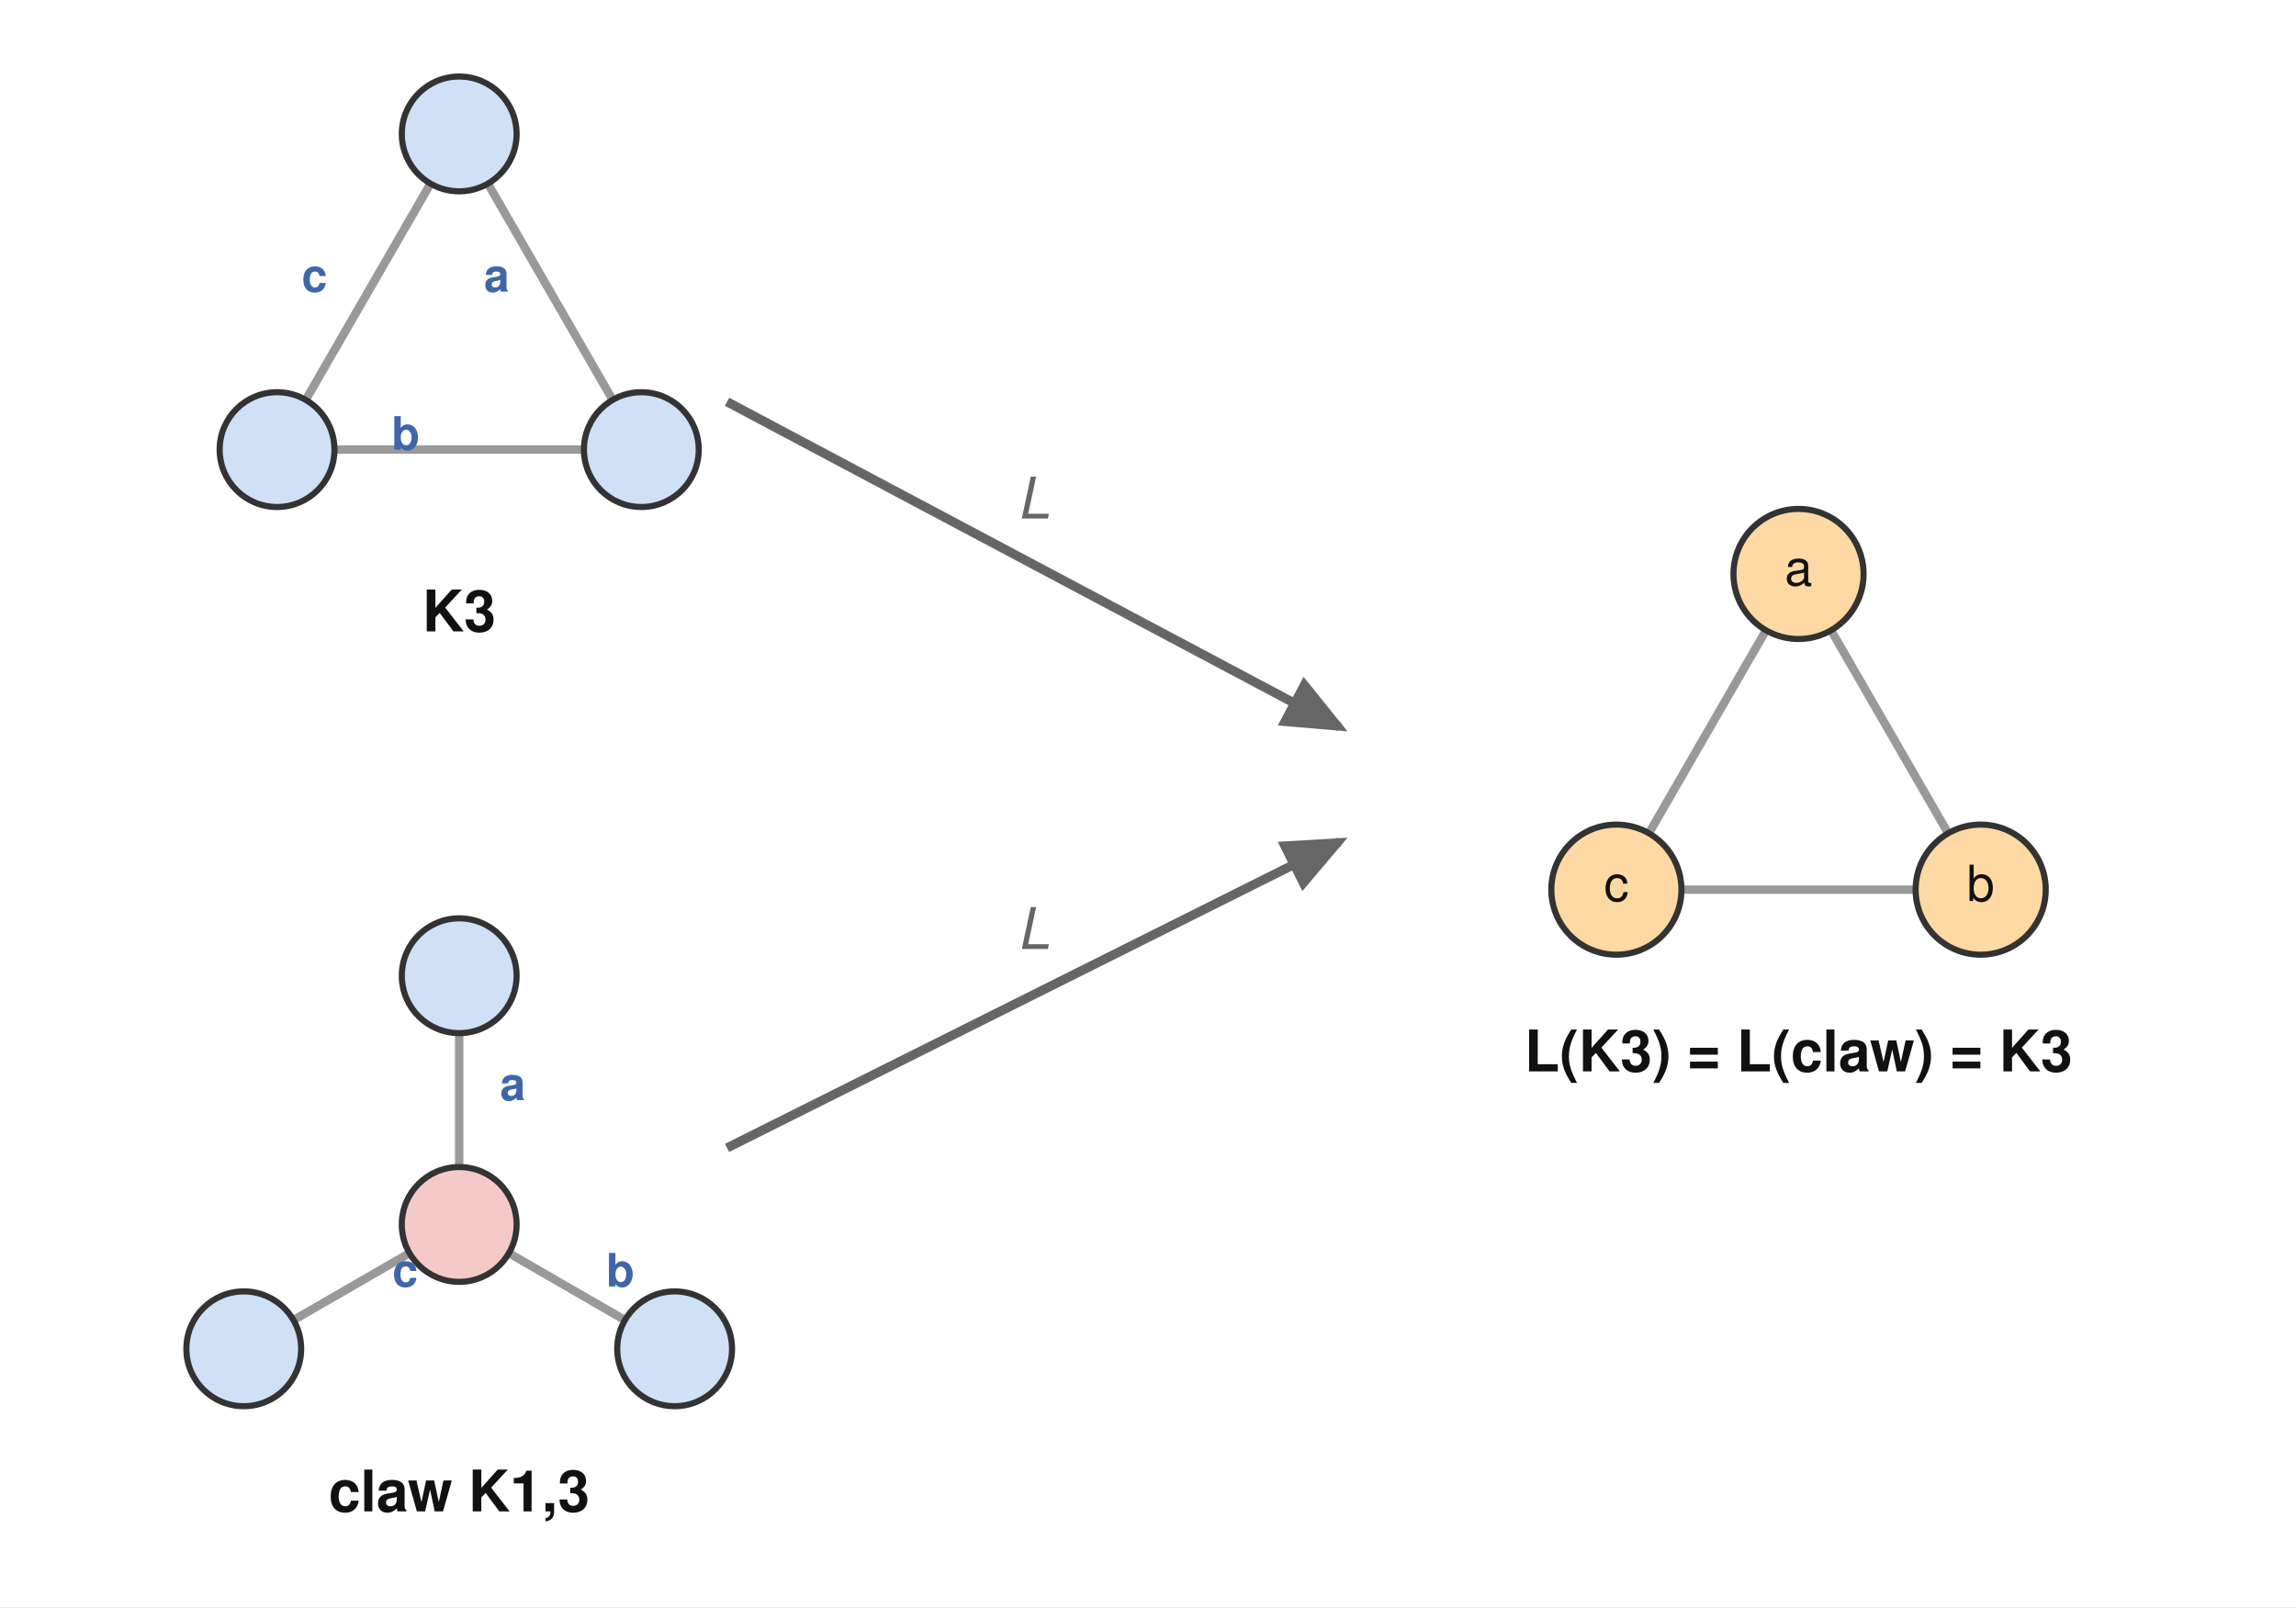
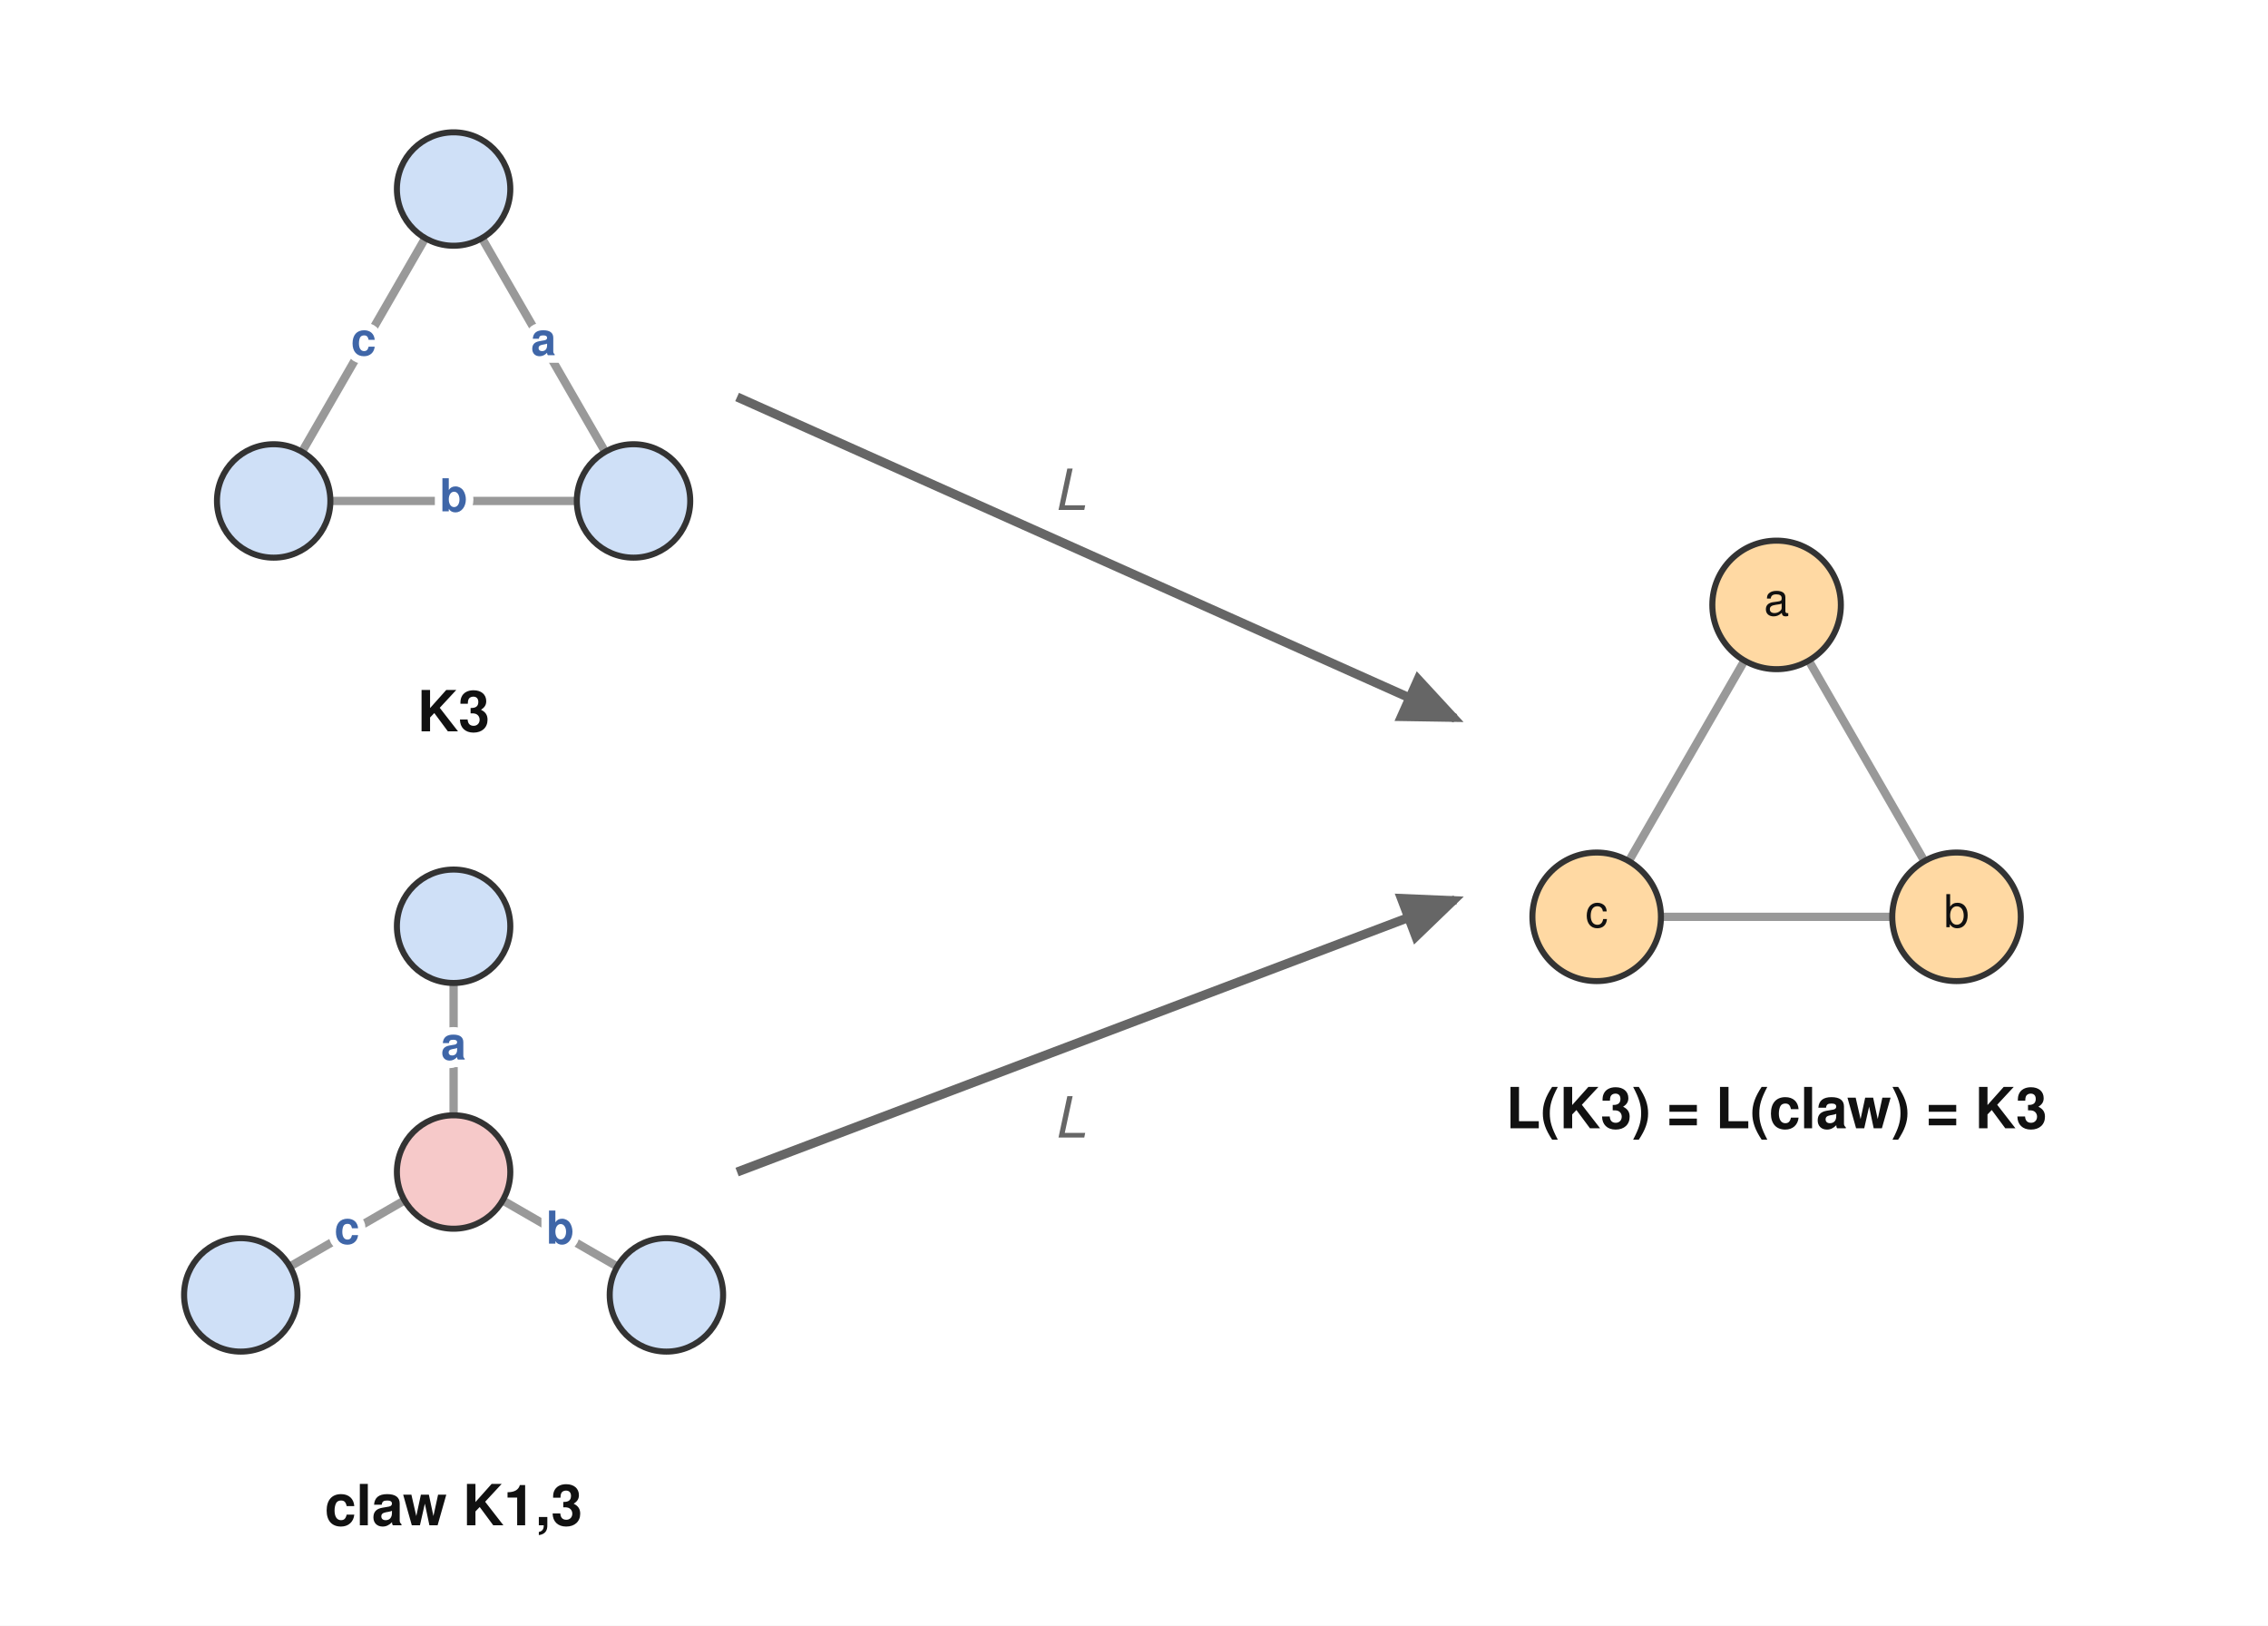
- <svg xmlns="http://www.w3.org/2000/svg" viewBox="0 0 600 420" width="600" height="420">
-   <rect x="0" y="0" width="600" height="420" fill="#ffffff" />
-   <line x1="120.0" y1="35.0" x2="167.6" y2="117.5" stroke="#999999" stroke-width="2.2" stroke-linecap="round" />
-   <line x1="167.6" y1="117.5" x2="72.4" y2="117.5" stroke="#999999" stroke-width="2.2" stroke-linecap="round" />
-   <line x1="72.4" y1="117.5" x2="120.0" y2="35.0" stroke="#999999" stroke-width="2.2" stroke-linecap="round" />
-   <text x="129.8" y="76.2" font-size="12" fill="#3f66a8" text-anchor="middle" font-weight="bold" font-style="normal" font-family="Helvetica, Arial, sans-serif">a</text>
-   <text x="106.0" y="117.5" font-size="12" fill="#3f66a8" text-anchor="middle" font-weight="bold" font-style="normal" font-family="Helvetica, Arial, sans-serif">b</text>
-   <text x="82.2" y="76.2" font-size="12" fill="#3f66a8" text-anchor="middle" font-weight="bold" font-style="normal" font-family="Helvetica, Arial, sans-serif">c</text>
-   <circle cx="120.0" cy="35.0" r="15" fill="#cfe0f7" stroke="#333333" stroke-width="1.6" />
-   <text x="120.0" y="35.0" font-size="13" fill="#111111" text-anchor="middle" dominant-baseline="central" font-family="Helvetica, Arial, sans-serif" />
-   <circle cx="167.6" cy="117.5" r="15" fill="#cfe0f7" stroke="#333333" stroke-width="1.6" />
-   <text x="167.6" y="117.5" font-size="13" fill="#111111" text-anchor="middle" dominant-baseline="central" font-family="Helvetica, Arial, sans-serif" />
-   <circle cx="72.4" cy="117.5" r="15" fill="#cfe0f7" stroke="#333333" stroke-width="1.6" />
-   <text x="72.4" y="117.5" font-size="13" fill="#111111" text-anchor="middle" dominant-baseline="central" font-family="Helvetica, Arial, sans-serif" />
-   <text x="120.0" y="165.0" font-size="15" fill="#111111" text-anchor="middle" font-weight="bold" font-style="normal" font-family="Helvetica, Arial, sans-serif">K3</text>
-   <line x1="120.0" y1="320.0" x2="120.0" y2="255.0" stroke="#999999" stroke-width="2.2" stroke-linecap="round" />
-   <line x1="120.0" y1="320.0" x2="176.3" y2="352.5" stroke="#999999" stroke-width="2.2" stroke-linecap="round" />
-   <line x1="120.0" y1="320.0" x2="63.7" y2="352.5" stroke="#999999" stroke-width="2.2" stroke-linecap="round" />
-   <text x="134.0" y="287.5" font-size="12" fill="#3f66a8" text-anchor="middle" font-weight="bold" font-style="normal" font-family="Helvetica, Arial, sans-serif">a</text>
-   <text x="162.1" y="336.2" font-size="12" fill="#3f66a8" text-anchor="middle" font-weight="bold" font-style="normal" font-family="Helvetica, Arial, sans-serif">b</text>
-   <text x="105.9" y="336.2" font-size="12" fill="#3f66a8" text-anchor="middle" font-weight="bold" font-style="normal" font-family="Helvetica, Arial, sans-serif">c</text>
-   <circle cx="120.0" cy="320.0" r="15" fill="#f6c9c9" stroke="#333333" stroke-width="1.6" />
-   <text x="120.0" y="320.0" font-size="13" fill="#111111" text-anchor="middle" dominant-baseline="central" font-family="Helvetica, Arial, sans-serif" />
-   <circle cx="120.0" cy="255.0" r="15" fill="#cfe0f7" stroke="#333333" stroke-width="1.6" />
-   <text x="120.0" y="255.0" font-size="13" fill="#111111" text-anchor="middle" dominant-baseline="central" font-family="Helvetica, Arial, sans-serif" />
-   <circle cx="176.3" cy="352.5" r="15" fill="#cfe0f7" stroke="#333333" stroke-width="1.6" />
-   <text x="176.3" y="352.5" font-size="13" fill="#111111" text-anchor="middle" dominant-baseline="central" font-family="Helvetica, Arial, sans-serif" />
-   <circle cx="63.7" cy="352.5" r="15" fill="#cfe0f7" stroke="#333333" stroke-width="1.6" />
-   <text x="63.7" y="352.5" font-size="13" fill="#111111" text-anchor="middle" dominant-baseline="central" font-family="Helvetica, Arial, sans-serif" />
-   <text x="120.0" y="395.0" font-size="15" fill="#111111" text-anchor="middle" font-weight="bold" font-style="normal" font-family="Helvetica, Arial, sans-serif">claw K1,3</text>
-   <line x1="470.0" y1="150.0" x2="517.6" y2="232.5" stroke="#999999" stroke-width="2.2" stroke-linecap="round" />
-   <line x1="517.6" y1="232.5" x2="422.4" y2="232.5" stroke="#999999" stroke-width="2.2" stroke-linecap="round" />
-   <line x1="422.4" y1="232.5" x2="470.0" y2="150.0" stroke="#999999" stroke-width="2.2" stroke-linecap="round" />
-   <circle cx="470.0" cy="150.0" r="17" fill="#ffd9a3" stroke="#333333" stroke-width="1.6" />
-   <text x="470.0" y="150.0" font-size="13" fill="#111111" text-anchor="middle" dominant-baseline="central" font-family="Helvetica, Arial, sans-serif">a</text>
-   <circle cx="517.6" cy="232.5" r="17" fill="#ffd9a3" stroke="#333333" stroke-width="1.6" />
-   <text x="517.6" y="232.5" font-size="13" fill="#111111" text-anchor="middle" dominant-baseline="central" font-family="Helvetica, Arial, sans-serif">b</text>
-   <circle cx="422.4" cy="232.5" r="17" fill="#ffd9a3" stroke="#333333" stroke-width="1.6" />
-   <text x="422.4" y="232.5" font-size="13" fill="#111111" text-anchor="middle" dominant-baseline="central" font-family="Helvetica, Arial, sans-serif">c</text>
-   <text x="470.0" y="280.0" font-size="15" fill="#111111" text-anchor="middle" font-weight="bold" font-style="normal" font-family="Helvetica, Arial, sans-serif">L(K3) = L(claw) = K3</text>
+ <svg xmlns="http://www.w3.org/2000/svg" viewBox="0 0 600 430" width="600" height="430">
+   <rect width="600" height="430" fill="#ffffff" />
  <defs>
-     <marker id="arrowhead" markerWidth="8" markerHeight="8" refX="6" refY="3" orient="auto" markerUnits="strokeWidth">
-       <path d="M0,0 L7,3 L0,6 Z" fill="#666" />
+     <marker id="ah" markerWidth="8" markerHeight="8" refX="6" refY="3" orient="auto" markerUnits="strokeWidth">
+       <path d="M0,0 L7,3 L0,6 Z" fill="#666666" />
    </marker>
  </defs>
-   <line x1="190.0" y1="105.0" x2="350.0" y2="190.0" stroke="#666" stroke-width="2.4" marker-end="url(#arrowhead)" />
-   <text x="270.0" y="135.5" font-size="15" fill="#666" text-anchor="middle" font-weight="normal" font-style="italic" font-family="Helvetica, Arial, sans-serif">L</text>
-   <defs>
-     <marker id="arrowhead" markerWidth="8" markerHeight="8" refX="6" refY="3" orient="auto" markerUnits="strokeWidth">
-       <path d="M0,0 L7,3 L0,6 Z" fill="#666" />
-     </marker>
-   </defs>
-   <line x1="190.0" y1="300.0" x2="350.0" y2="220.0" stroke="#666" stroke-width="2.4" marker-end="url(#arrowhead)" />
-   <text x="270.0" y="248.0" font-size="15" fill="#666" text-anchor="middle" font-weight="normal" font-style="italic" font-family="Helvetica, Arial, sans-serif">L</text>
+   <line x1="120.0" y1="50.0" x2="167.6" y2="132.5" stroke="#999999" stroke-width="2.2" stroke-linecap="round" />
+   <line x1="167.6" y1="132.5" x2="72.4" y2="132.5" stroke="#999999" stroke-width="2.2" stroke-linecap="round" />
+   <line x1="72.4" y1="132.5" x2="120.0" y2="50.0" stroke="#999999" stroke-width="2.2" stroke-linecap="round" />
+   <text x="143.8" y="91.2" font-size="12" fill="#3f66a8" text-anchor="middle" dominant-baseline="central" font-weight="bold" stroke="#ffffff" stroke-width="4" paint-order="stroke" font-family="Helvetica, Arial, sans-serif">a</text>
+   <text x="120.0" y="132.5" font-size="12" fill="#3f66a8" text-anchor="middle" dominant-baseline="central" font-weight="bold" stroke="#ffffff" stroke-width="4" paint-order="stroke" font-family="Helvetica, Arial, sans-serif">b</text>
+   <text x="96.2" y="91.2" font-size="12" fill="#3f66a8" text-anchor="middle" dominant-baseline="central" font-weight="bold" stroke="#ffffff" stroke-width="4" paint-order="stroke" font-family="Helvetica, Arial, sans-serif">c</text>
+   <circle cx="120.0" cy="50.0" r="15" fill="#cfe0f7" stroke="#333333" stroke-width="1.6" />
+   <circle cx="167.6" cy="132.5" r="15" fill="#cfe0f7" stroke="#333333" stroke-width="1.6" />
+   <circle cx="72.4" cy="132.5" r="15" fill="#cfe0f7" stroke="#333333" stroke-width="1.6" />
+   <text x="120.0" y="190.0" font-size="15" fill="#111111" text-anchor="middle" dominant-baseline="central" font-weight="bold" font-style="normal" font-family="Helvetica, Arial, sans-serif">K3</text>
+   <line x1="120.0" y1="310.0" x2="120.0" y2="245.0" stroke="#999999" stroke-width="2.2" stroke-linecap="round" />
+   <line x1="120.0" y1="310.0" x2="176.3" y2="342.5" stroke="#999999" stroke-width="2.2" stroke-linecap="round" />
+   <line x1="120.0" y1="310.0" x2="63.7" y2="342.5" stroke="#999999" stroke-width="2.2" stroke-linecap="round" />
+   <text x="120.0" y="277.5" font-size="12" fill="#3f66a8" text-anchor="middle" dominant-baseline="central" font-weight="bold" stroke="#ffffff" stroke-width="4" paint-order="stroke" font-family="Helvetica, Arial, sans-serif">a</text>
+   <text x="148.2" y="326.2" font-size="12" fill="#3f66a8" text-anchor="middle" dominant-baseline="central" font-weight="bold" stroke="#ffffff" stroke-width="4" paint-order="stroke" font-family="Helvetica, Arial, sans-serif">b</text>
+   <text x="91.8" y="326.2" font-size="12" fill="#3f66a8" text-anchor="middle" dominant-baseline="central" font-weight="bold" stroke="#ffffff" stroke-width="4" paint-order="stroke" font-family="Helvetica, Arial, sans-serif">c</text>
+   <circle cx="120.0" cy="310.0" r="15" fill="#f6c9c9" stroke="#333333" stroke-width="1.6" />
+   <circle cx="120.0" cy="245.0" r="15" fill="#cfe0f7" stroke="#333333" stroke-width="1.6" />
+   <circle cx="176.3" cy="342.5" r="15" fill="#cfe0f7" stroke="#333333" stroke-width="1.6" />
+   <circle cx="63.7" cy="342.5" r="15" fill="#cfe0f7" stroke="#333333" stroke-width="1.6" />
+   <text x="120.0" y="400.0" font-size="15" fill="#111111" text-anchor="middle" dominant-baseline="central" font-weight="bold" font-style="normal" font-family="Helvetica, Arial, sans-serif">claw K1,3</text>
+   <line x1="470.0" y1="160.0" x2="517.6" y2="242.5" stroke="#999999" stroke-width="2.2" stroke-linecap="round" />
+   <line x1="517.6" y1="242.5" x2="422.4" y2="242.5" stroke="#999999" stroke-width="2.2" stroke-linecap="round" />
+   <line x1="422.4" y1="242.5" x2="470.0" y2="160.0" stroke="#999999" stroke-width="2.2" stroke-linecap="round" />
+   <circle cx="470.0" cy="160.0" r="17" fill="#ffd9a3" stroke="#333333" stroke-width="1.6" />
+   <text x="470.0" y="160.0" font-size="12" fill="#111111" text-anchor="middle" dominant-baseline="central" font-family="Helvetica, Arial, sans-serif">a</text>
+   <circle cx="517.6" cy="242.5" r="17" fill="#ffd9a3" stroke="#333333" stroke-width="1.6" />
+   <text x="517.6" y="242.5" font-size="12" fill="#111111" text-anchor="middle" dominant-baseline="central" font-family="Helvetica, Arial, sans-serif">b</text>
+   <circle cx="422.4" cy="242.5" r="17" fill="#ffd9a3" stroke="#333333" stroke-width="1.6" />
+   <text x="422.4" y="242.5" font-size="12" fill="#111111" text-anchor="middle" dominant-baseline="central" font-family="Helvetica, Arial, sans-serif">c</text>
+   <text x="470.0" y="295.0" font-size="15" fill="#111111" text-anchor="middle" dominant-baseline="central" font-weight="bold" font-style="normal" font-family="Helvetica, Arial, sans-serif">L(K3) = L(claw) = K3</text>
+   <line x1="195.0" y1="105.0" x2="385.0" y2="190.0" stroke="#666666" stroke-width="2.4" marker-end="url(#ah)" />
+   <text x="283.0" y="130.0" font-size="15" fill="#666666" text-anchor="middle" dominant-baseline="central" font-weight="normal" font-style="italic" font-family="Helvetica, Arial, sans-serif">L</text>
+   <line x1="195.0" y1="310.0" x2="385.0" y2="238.0" stroke="#666666" stroke-width="2.4" marker-end="url(#ah)" />
+   <text x="283.0" y="296.0" font-size="15" fill="#666666" text-anchor="middle" dominant-baseline="central" font-weight="normal" font-style="italic" font-family="Helvetica, Arial, sans-serif">L</text>
</svg>
